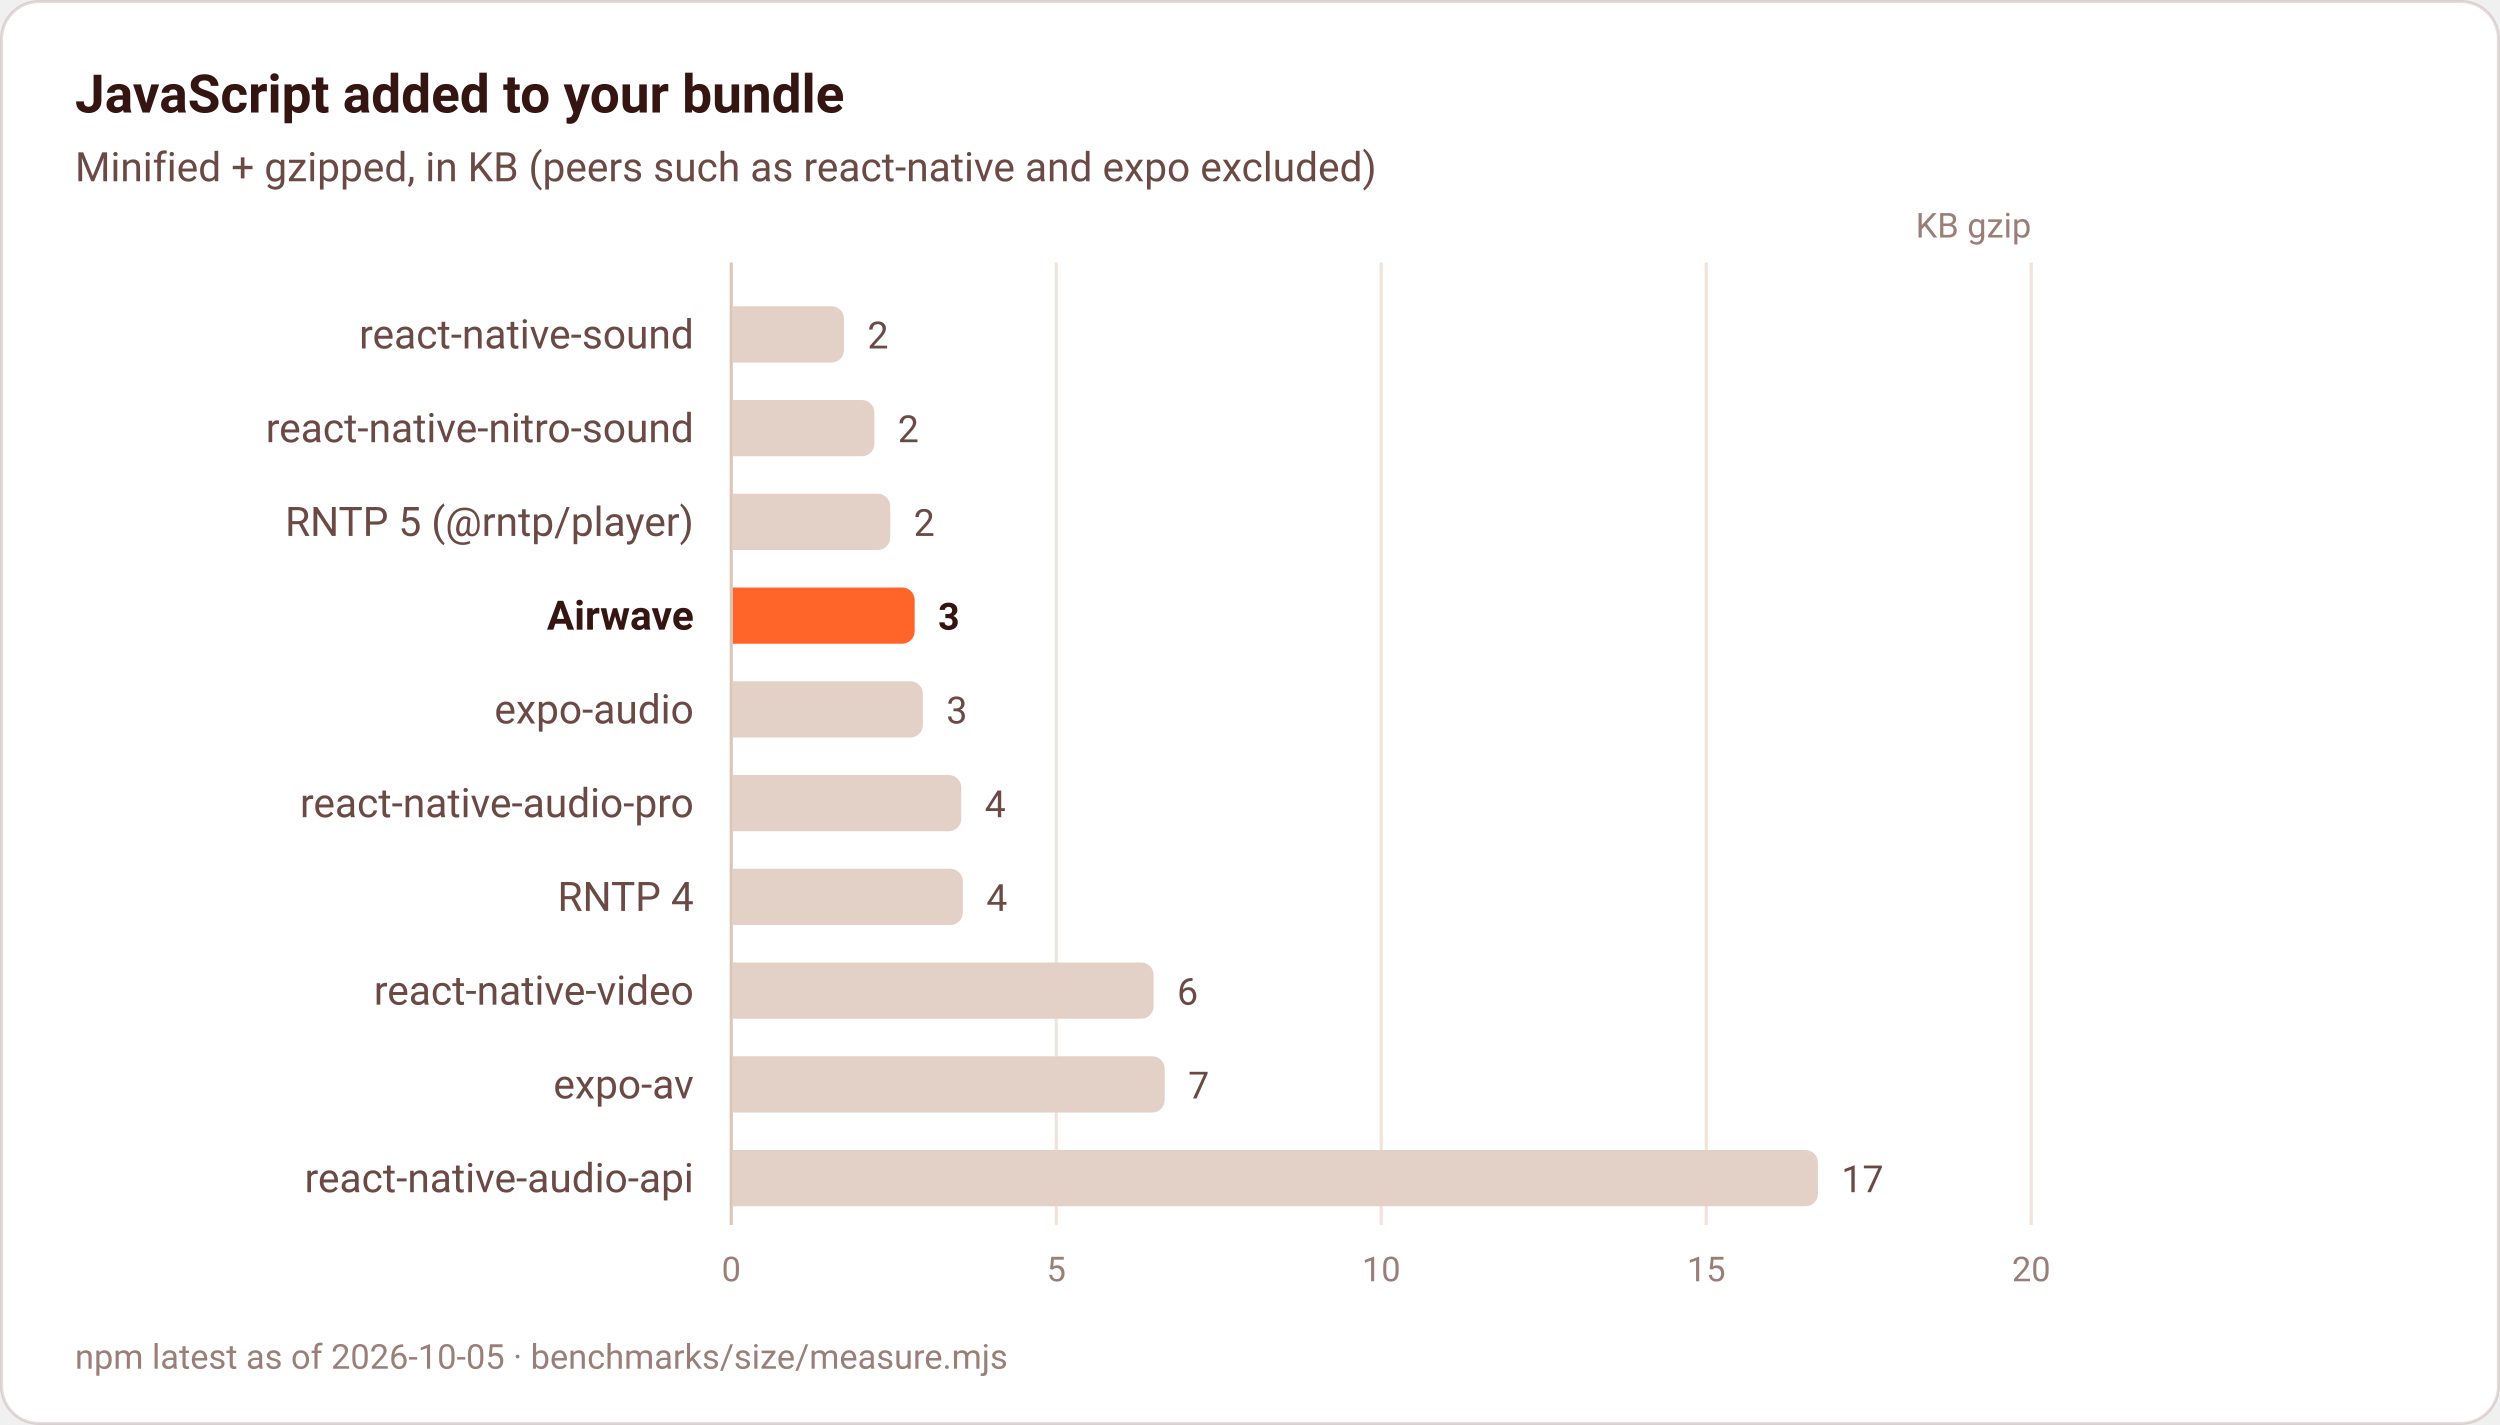
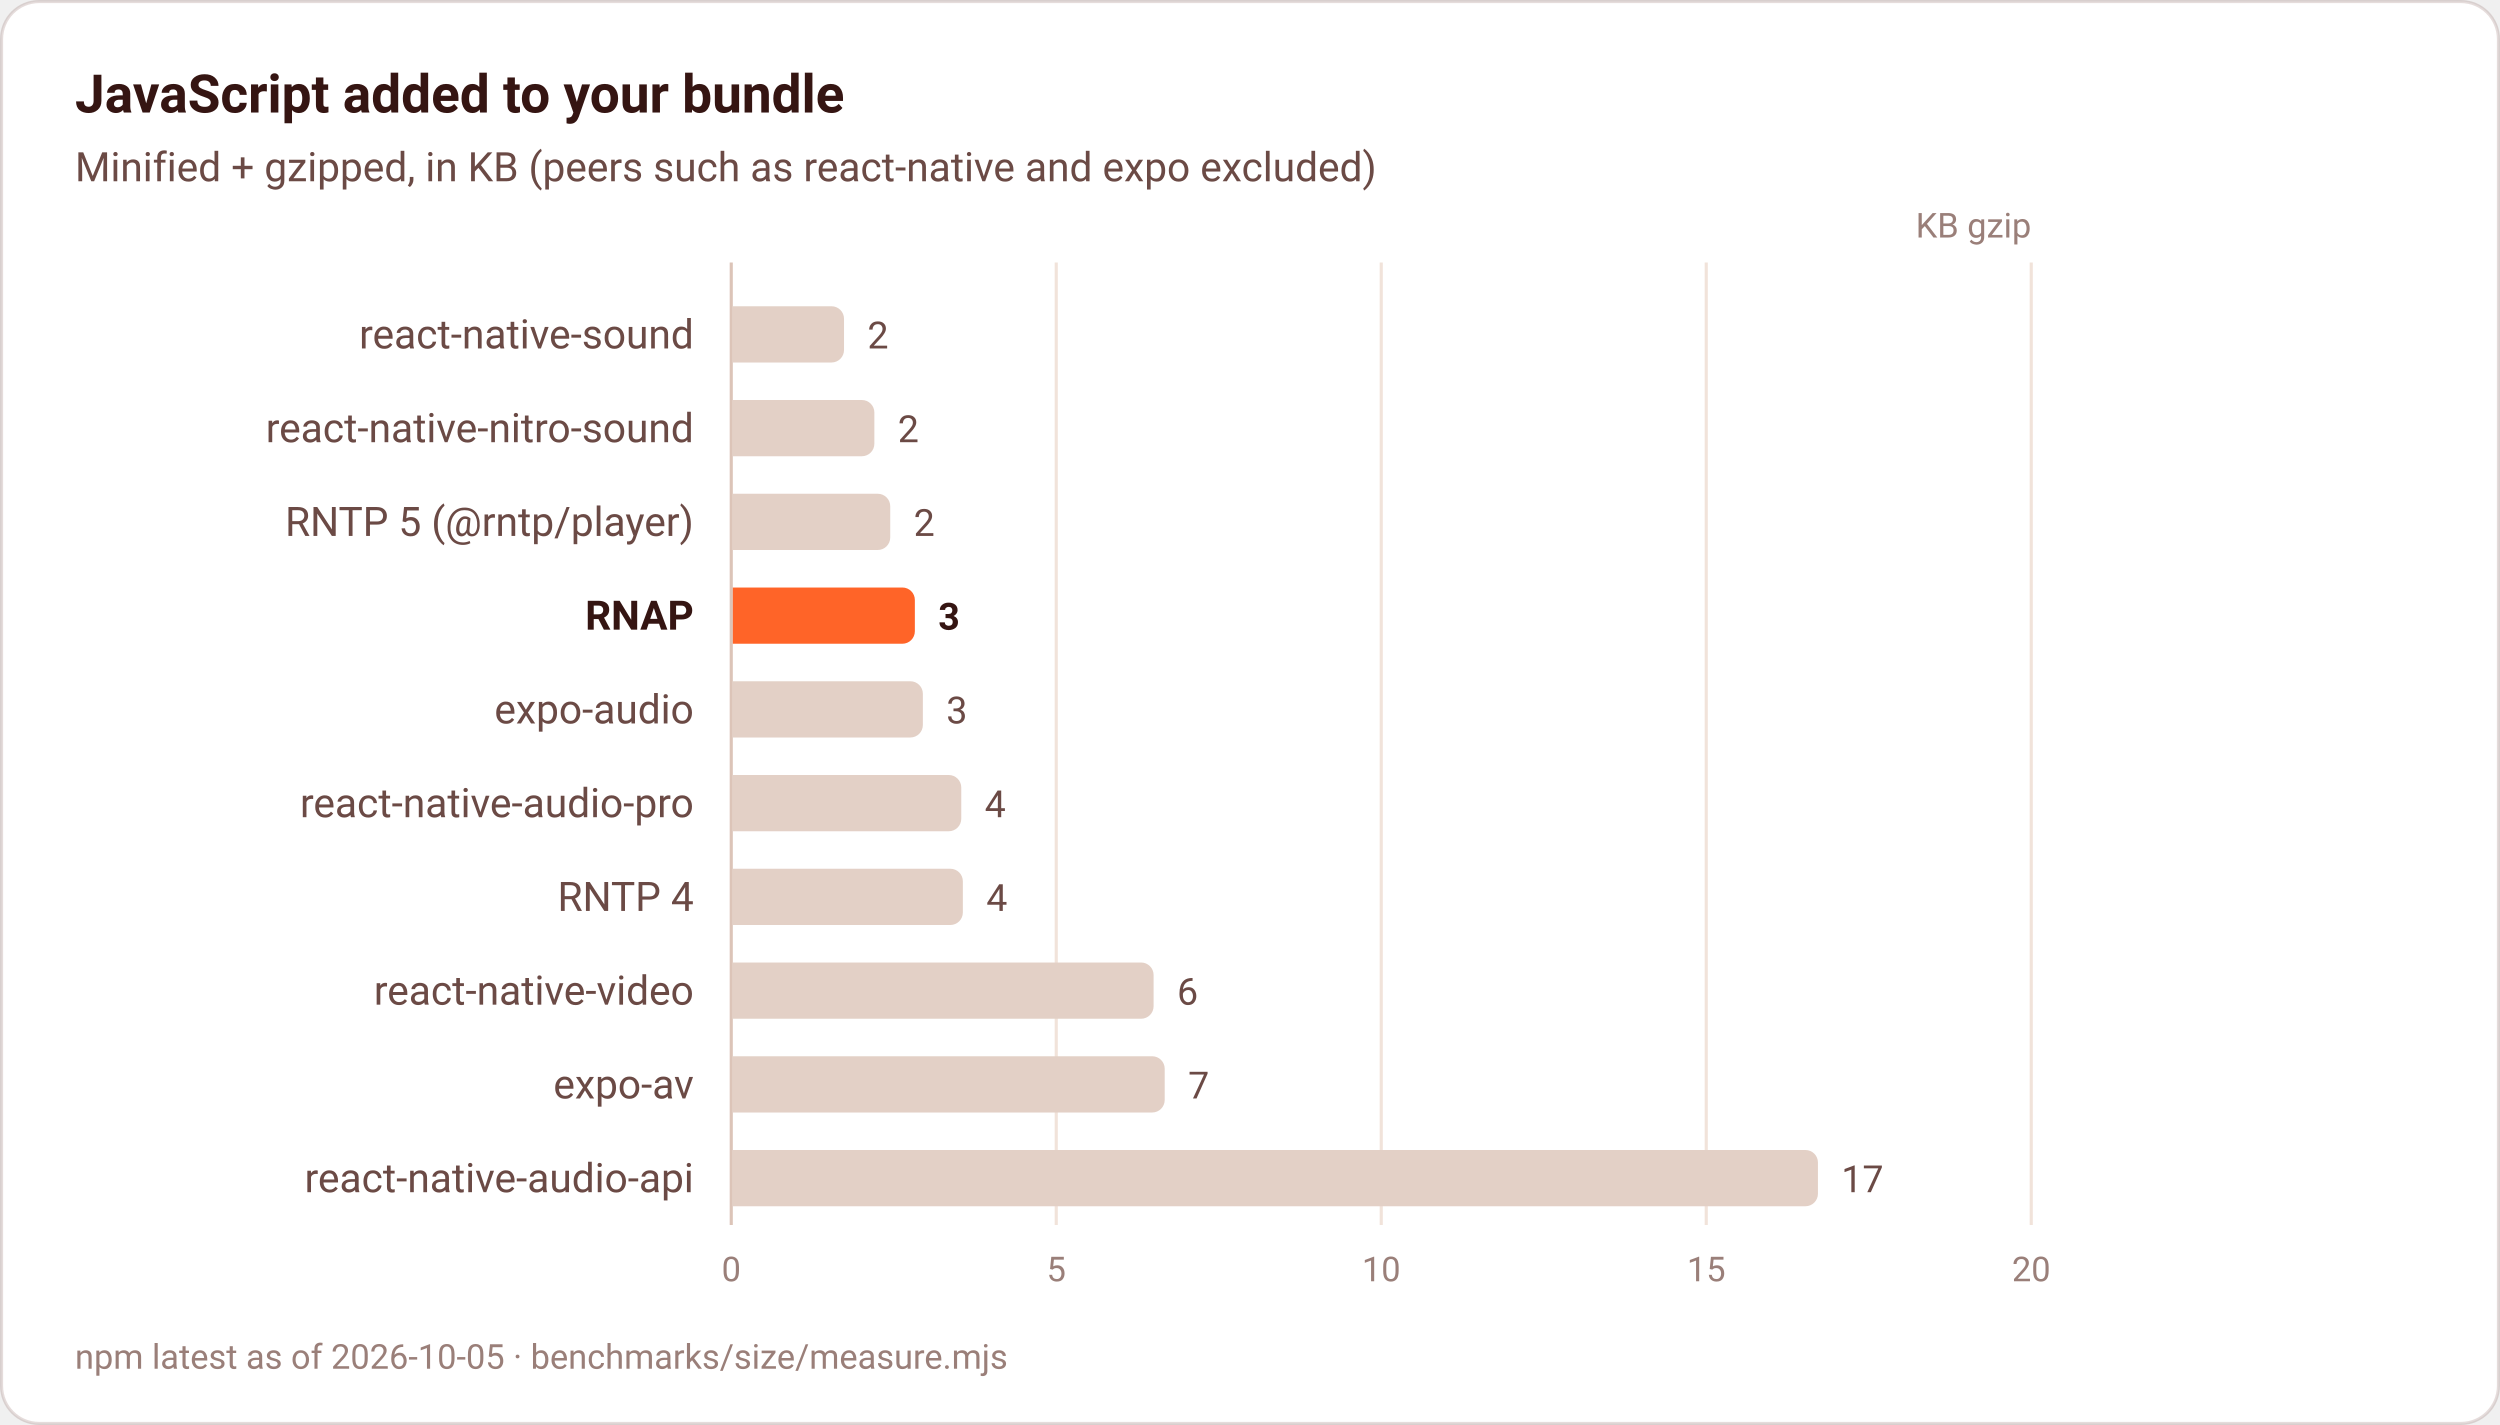
<svg xmlns="http://www.w3.org/2000/svg" width="800" height="456" viewBox="0 0 800 456" font-family="system-ui, -apple-system, &quot;Segoe UI&quot;, Roboto, sans-serif" role="img" aria-labelledby="t d">
  <rect x="0.5" y="0.5" width="799" height="455" rx="12" fill="#ffffff" stroke="rgba(91,34,28,0.16)" />
  <text x="24" y="36" font-size="17" font-weight="600" fill="#351512">JavaScript added to your bundle</text>
  <text x="24" y="58" font-size="13" fill="#6b4a45">Minified + gzipped, in KB (peers such as react-native and expo excluded)</text>
  <line x1="234" y1="84" x2="234" y2="392" stroke="#dcc4b8" stroke-width="1" />
  <text x="234" y="410" font-size="11" fill="#9a7f79" text-anchor="middle" style="font-variant-numeric:tabular-nums">0</text>
  <line x1="338" y1="84" x2="338" y2="392" stroke="#f1e3da" stroke-width="1" />
  <text x="338" y="410" font-size="11" fill="#9a7f79" text-anchor="middle" style="font-variant-numeric:tabular-nums">5</text>
  <line x1="442" y1="84" x2="442" y2="392" stroke="#f1e3da" stroke-width="1" />
  <text x="442" y="410" font-size="11" fill="#9a7f79" text-anchor="middle" style="font-variant-numeric:tabular-nums">10</text>
  <line x1="546" y1="84" x2="546" y2="392" stroke="#f1e3da" stroke-width="1" />
  <text x="546" y="410" font-size="11" fill="#9a7f79" text-anchor="middle" style="font-variant-numeric:tabular-nums">15</text>
  <line x1="650" y1="84" x2="650" y2="392" stroke="#f1e3da" stroke-width="1" />
  <text x="650" y="410" font-size="11" fill="#9a7f79" text-anchor="middle" style="font-variant-numeric:tabular-nums">20</text>
  <text x="650" y="76" font-size="11" fill="#9a7f79" text-anchor="end">KB gzip</text>
  <text x="222" y="111.5" font-size="13" fill="#6b4a45" font-weight="400" text-anchor="end">react-native-sound</text>
  <path d="M234.5,98h31.587a4,4 0 0 1 4,4v10a4,4 0 0 1 -4,4h-31.587z" fill="#e3d0c6" />
  <text x="277.587" y="111.5" font-size="12" fill="#6b4a45" font-weight="400" style="font-variant-numeric:tabular-nums">2</text>
  <text x="222" y="141.5" font-size="13" fill="#6b4a45" font-weight="400" text-anchor="end">react-native-nitro-sound</text>
  <path d="M234.5,128h41.297a4,4 0 0 1 4,4v10a4,4 0 0 1 -4,4h-41.297z" fill="#e3d0c6" />
  <text x="287.297" y="141.5" font-size="12" fill="#6b4a45" font-weight="400" style="font-variant-numeric:tabular-nums">2</text>
  <text x="222" y="171.5" font-size="13" fill="#6b4a45" font-weight="400" text-anchor="end">RNTP 5 (@rntp/player)</text>
  <path d="M234.5,158h46.375a4,4 0 0 1 4,4v10a4,4 0 0 1 -4,4h-46.375z" fill="#e3d0c6" />
  <text x="292.375" y="171.5" font-size="12" fill="#6b4a45" font-weight="400" style="font-variant-numeric:tabular-nums">2</text>
-   <text x="222" y="201.5" font-size="13" fill="#351512" font-weight="600" text-anchor="end">Airwave</text>
-   <path d="M234.5,188h54.195a4,4 0 0 1 4,4v10a4,4 0 0 1 -4,4h-54.195z" fill="#ff6428" />
-   <text x="300.195" y="201.5" font-size="12" fill="#351512" font-weight="600" style="font-variant-numeric:tabular-nums">3</text>
+   <text x="222" y="201.5" font-size="13" fill="#351512" font-weight="600" text-anchor="end">RNAP</text>
+   <path d="M234.5,188h54.256a4,4 0 0 1 4,4v10a4,4 0 0 1 -4,4h-54.256z" fill="#ff6428" />
+   <text x="300.256" y="201.5" font-size="12" fill="#351512" font-weight="600" style="font-variant-numeric:tabular-nums">3</text>
  <text x="222" y="231.5" font-size="13" fill="#6b4a45" font-weight="400" text-anchor="end">expo-audio</text>
  <path d="M234.5,218h56.816a4,4 0 0 1 4,4v10a4,4 0 0 1 -4,4h-56.816z" fill="#e3d0c6" />
  <text x="302.816" y="231.5" font-size="12" fill="#6b4a45" font-weight="400" style="font-variant-numeric:tabular-nums">3</text>
  <text x="222" y="261.5" font-size="13" fill="#6b4a45" font-weight="400" text-anchor="end">react-native-audio-pro</text>
  <path d="M234.5,248h69.105a4,4 0 0 1 4,4v10a4,4 0 0 1 -4,4h-69.105z" fill="#e3d0c6" />
  <text x="315.105" y="261.5" font-size="12" fill="#6b4a45" font-weight="400" style="font-variant-numeric:tabular-nums">4</text>
  <text x="222" y="291.5" font-size="13" fill="#6b4a45" font-weight="400" text-anchor="end">RNTP 4</text>
  <path d="M234.5,278h69.612a4,4 0 0 1 4,4v10a4,4 0 0 1 -4,4h-69.612z" fill="#e3d0c6" />
  <text x="315.613" y="291.5" font-size="12" fill="#6b4a45" font-weight="400" style="font-variant-numeric:tabular-nums">4</text>
  <text x="222" y="321.5" font-size="13" fill="#6b4a45" font-weight="400" text-anchor="end">react-native-video</text>
  <path d="M234.5,308h130.652a4,4 0 0 1 4,4v10a4,4 0 0 1 -4,4h-130.652z" fill="#e3d0c6" />
  <text x="376.652" y="321.5" font-size="12" fill="#6b4a45" font-weight="400" style="font-variant-numeric:tabular-nums">6</text>
  <text x="222" y="351.5" font-size="13" fill="#6b4a45" font-weight="400" text-anchor="end">expo-av</text>
  <path d="M234.5,338h134.206a4,4 0 0 1 4,4v10a4,4 0 0 1 -4,4h-134.206z" fill="#e3d0c6" />
  <text x="380.206" y="351.5" font-size="12" fill="#6b4a45" font-weight="400" style="font-variant-numeric:tabular-nums">7</text>
  <text x="222" y="381.5" font-size="13" fill="#6b4a45" font-weight="400" text-anchor="end">react-native-audio-api</text>
  <path d="M234.5,368h343.242a4,4 0 0 1 4,4v10a4,4 0 0 1 -4,4h-343.242z" fill="#e3d0c6" />
  <text x="589.242" y="381.5" font-size="12" fill="#6b4a45" font-weight="400" style="font-variant-numeric:tabular-nums">17</text>
  <text x="24" y="438" font-size="11" fill="#9a7f79">npm latest as of 2026-10-05 · benchmarks/size/measure.mjs</text>
</svg>
